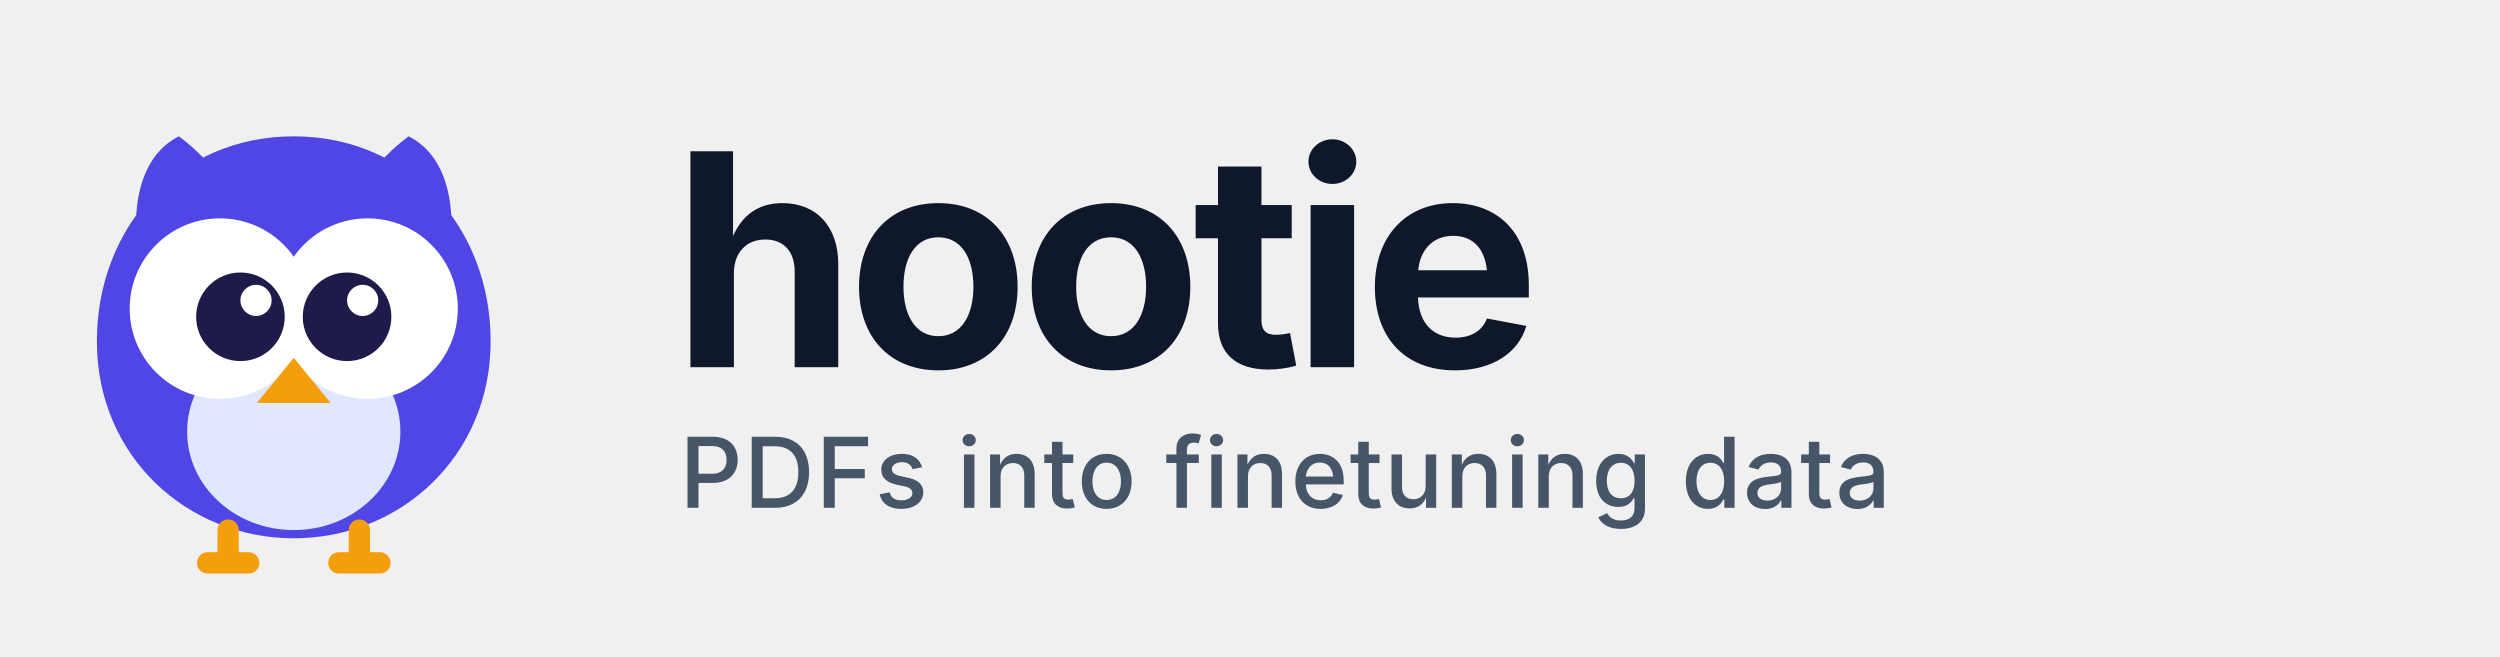
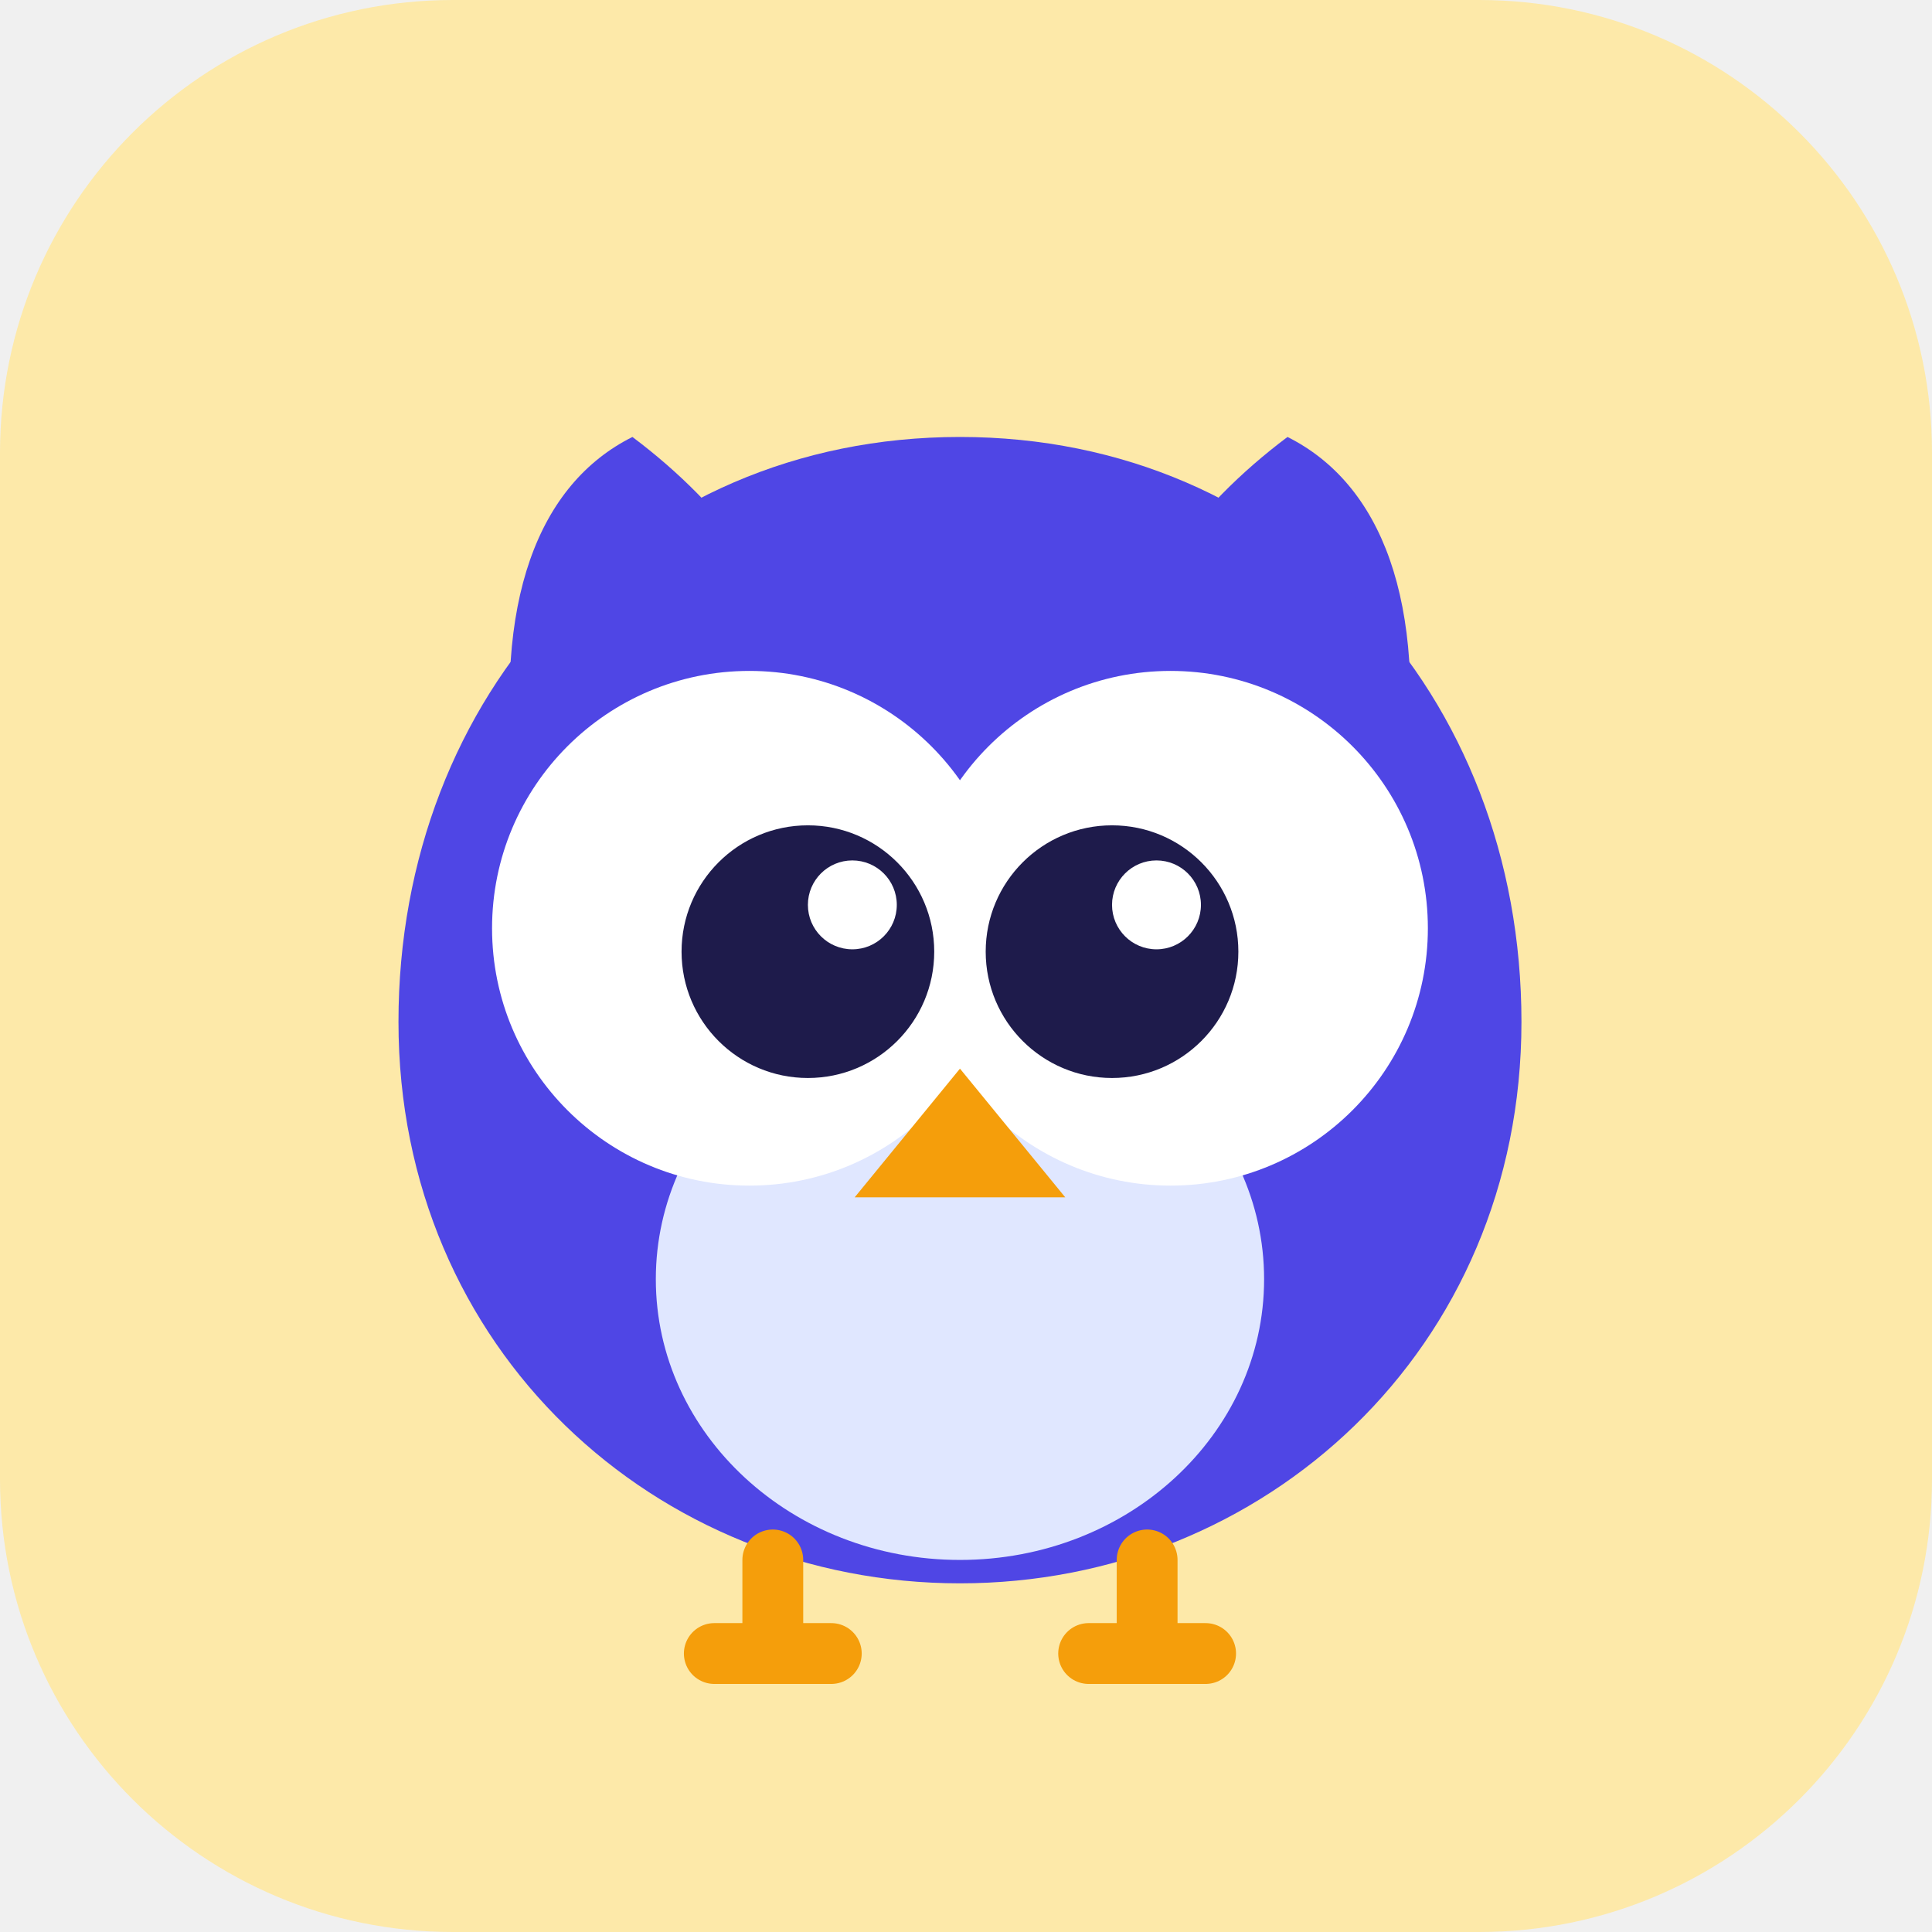
- <svg xmlns="http://www.w3.org/2000/svg" viewBox="0 0 320 84" width="320" height="84" role="img" aria-label="hootie">
-   <g transform="translate(4 8) scale(1.05)">
+ <svg xmlns="http://www.w3.org/2000/svg" viewBox="0 0 128 128" width="128" height="128" role="img" aria-label="hootie">
+   <rect width="128" height="128" rx="30" fill="#FDE9A9" />
+   <g transform="translate(14 15) scale(1.55)">
    <path d="M13 24 C12 16 14 11 18 9 C22 12 25 16 26 21 Z" fill="#4F46E5" />
    <path d="M51 24 C52 16 50 11 46 9 C42 12 39 16 38 21 Z" fill="#4F46E5" />
    <path d="M32 9 C46 9 56 20 56 34 C56 48 45 58 32 58 C19 58 8 48 8 34 C8 20 18 9 32 9 Z" fill="#4F46E5" />
    <ellipse cx="32" cy="45" rx="13" ry="12" fill="#E0E7FF" />
    <circle cx="23" cy="30" r="11" fill="#FFFFFF" />
    <circle cx="41" cy="30" r="11" fill="#FFFFFF" />
    <circle cx="25.5" cy="31" r="5.4" fill="#1E1B4B" />
    <circle cx="38.5" cy="31" r="5.4" fill="#1E1B4B" />
    <circle cx="27.4" cy="29" r="1.9" fill="#FFFFFF" />
    <circle cx="40.4" cy="29" r="1.9" fill="#FFFFFF" />
    <path d="M32 36 L27.5 41.5 L36.5 41.5 Z" fill="#F59E0B" stroke-linejoin="round" />
    <path d="M24 57 l0 4 M21.5 61 h5 M40 57 l0 4 M37.5 61 h5" stroke="#F59E0B" stroke-width="2.6" stroke-linecap="round" fill="none" />
  </g>
-   <text x="86" y="47" font-family="ui-sans-serif,-apple-system,BlinkMacSystemFont,'Segoe UI',Inter,Helvetica,Arial,sans-serif" font-size="38" font-weight="700" letter-spacing="-1.2" fill="#0F172A">hootie</text>
-   <text x="87" y="65" font-family="ui-sans-serif,-apple-system,BlinkMacSystemFont,'Segoe UI',Inter,Helvetica,Arial,sans-serif" font-size="12.5" font-weight="500" letter-spacing="0.2" fill="#475569">PDFs into finetuning data</text>
</svg>
